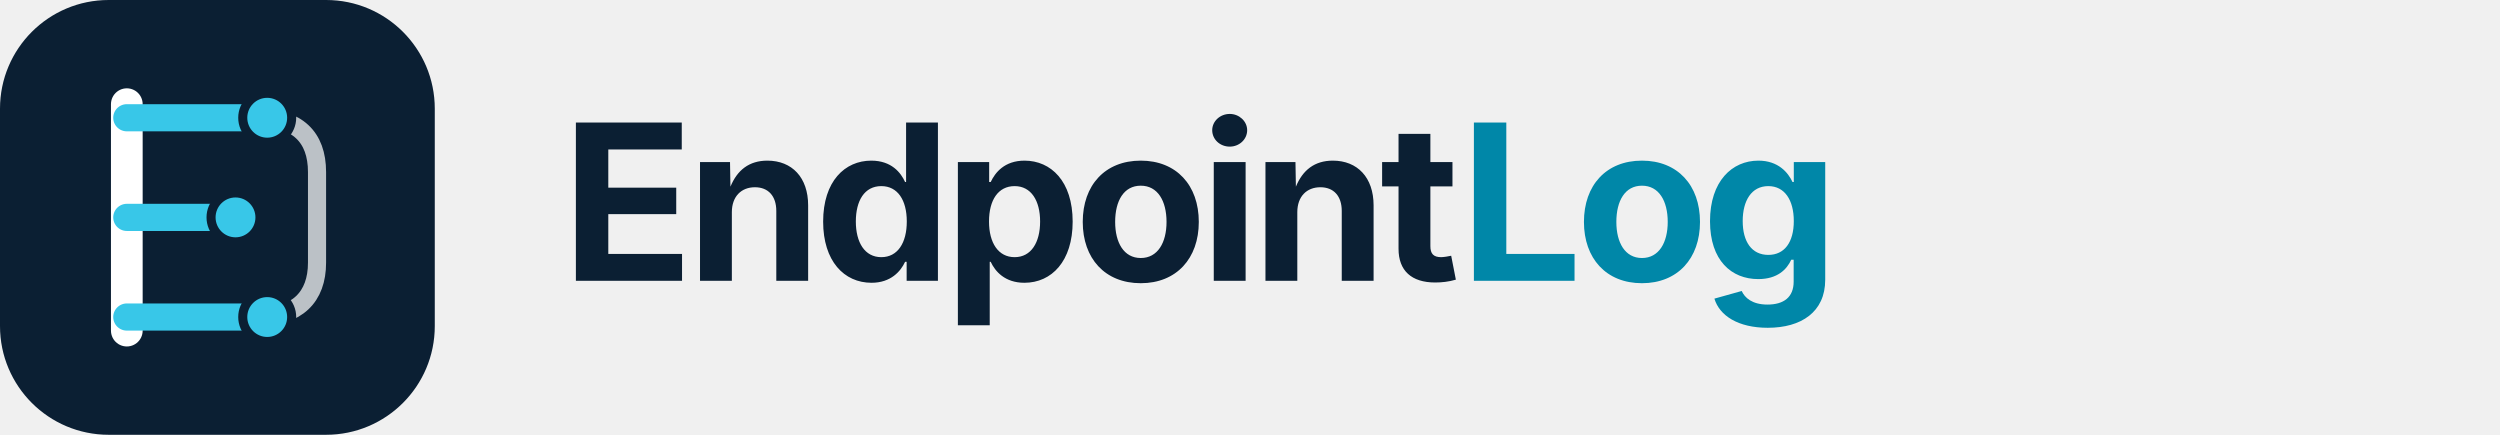
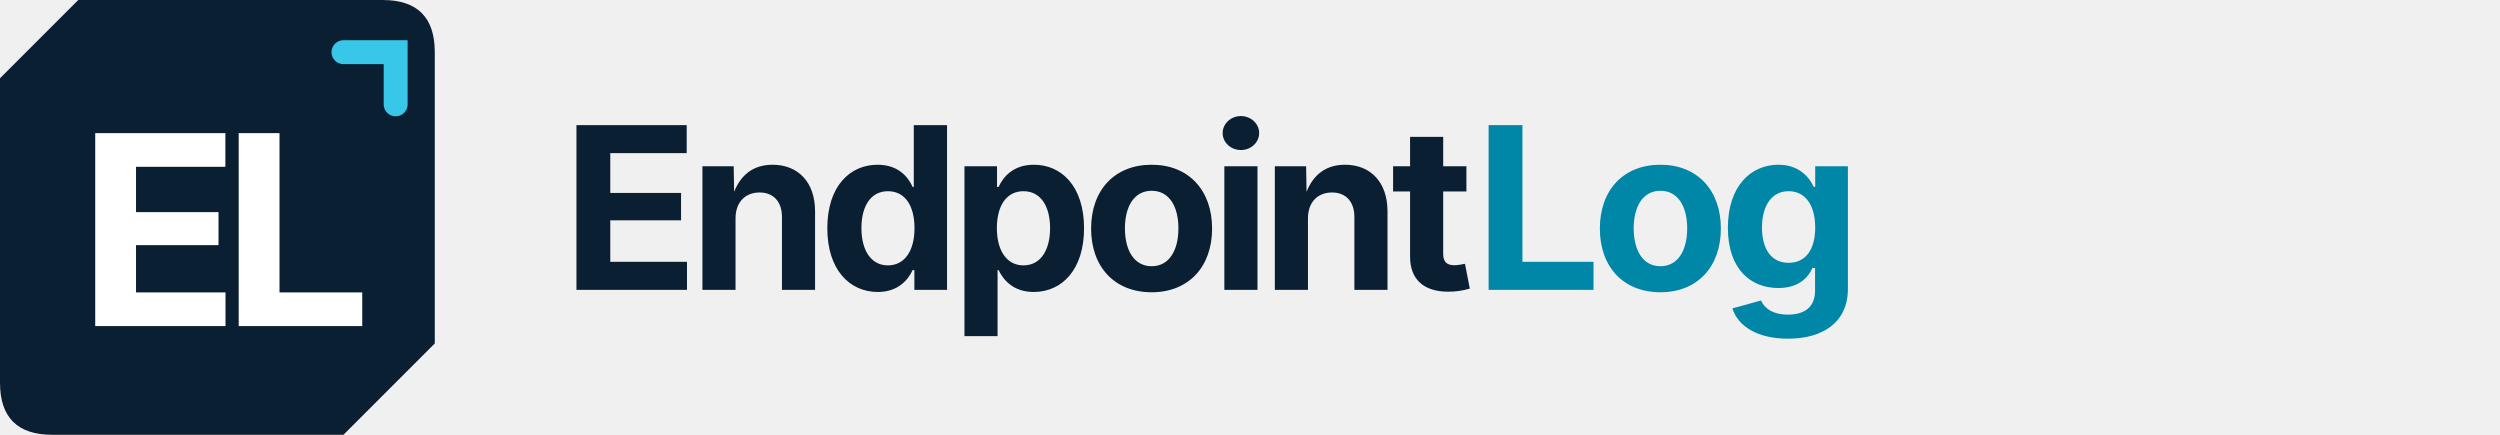
<svg xmlns="http://www.w3.org/2000/svg" width="276" height="48" viewBox="0 0 276 48">
-   <rect width="48" height="48" rx="12" fill="#0B1F33" />
-   <path d="M14 11.5v25" stroke="#fff" stroke-width="3.5" stroke-linecap="round" />
-   <path d="M14 13h14.5M14 24h11M14 35h14.5" stroke="#38C7E8" stroke-width="3" stroke-linecap="round" />
-   <path d="M28.5 13c4.3 0 6.5 2.1 6.5 6v10c0 3.8-2.2 6-6.5 6" fill="none" stroke="#fff" stroke-width="2" stroke-linecap="round" opacity=".72" />
-   <circle cx="29.5" cy="13" r="2.7" fill="#38C7E8" stroke="#0B1F33" />
-   <circle cx="26" cy="24" r="2.7" fill="#38C7E8" stroke="#0B1F33" />
-   <circle cx="29.5" cy="35" r="2.7" fill="#38C7E8" stroke="#0B1F33" />
-   <text x="62" y="31" fill="#0B1F33" font-family="Inter,Arial,sans-serif" font-size="24" font-weight="750" letter-spacing="-.8">Endpoint<tspan fill="#0087A8">Log</tspan>
+   <g transform="scale(.75)">
+     <path d="M11.52 0H56.32Q64 0 64 7.68V50.56L50.56 64H7.68Q0 64 0 56.32V11.52Z" fill="#0B1F33" />
+     <path transform="translate(11.52 48) scale(.0190625 -.0190625)" d="M131 0V1490H1136V1230H446V880H1083V625H446V260H1137V0Z" fill="#fff" />
+     <path transform="translate(32.64 48) scale(.0190625 -.0190625)" d="M131 0V1490H446V260H1085V0Z" fill="#fff" />
+     <path d="M50.56 7.68h7.68v7.68" fill="none" stroke="#38C7E8" stroke-width="3.52" stroke-linecap="round" />
+   </g>
+   <text x="62" y="32" fill="#0B1F33" font-family="Inter,Arial,sans-serif" font-size="25" font-weight="750" letter-spacing="-1.2">Endpoint<tspan fill="#0087A8">Log</tspan>
  </text>
</svg>
